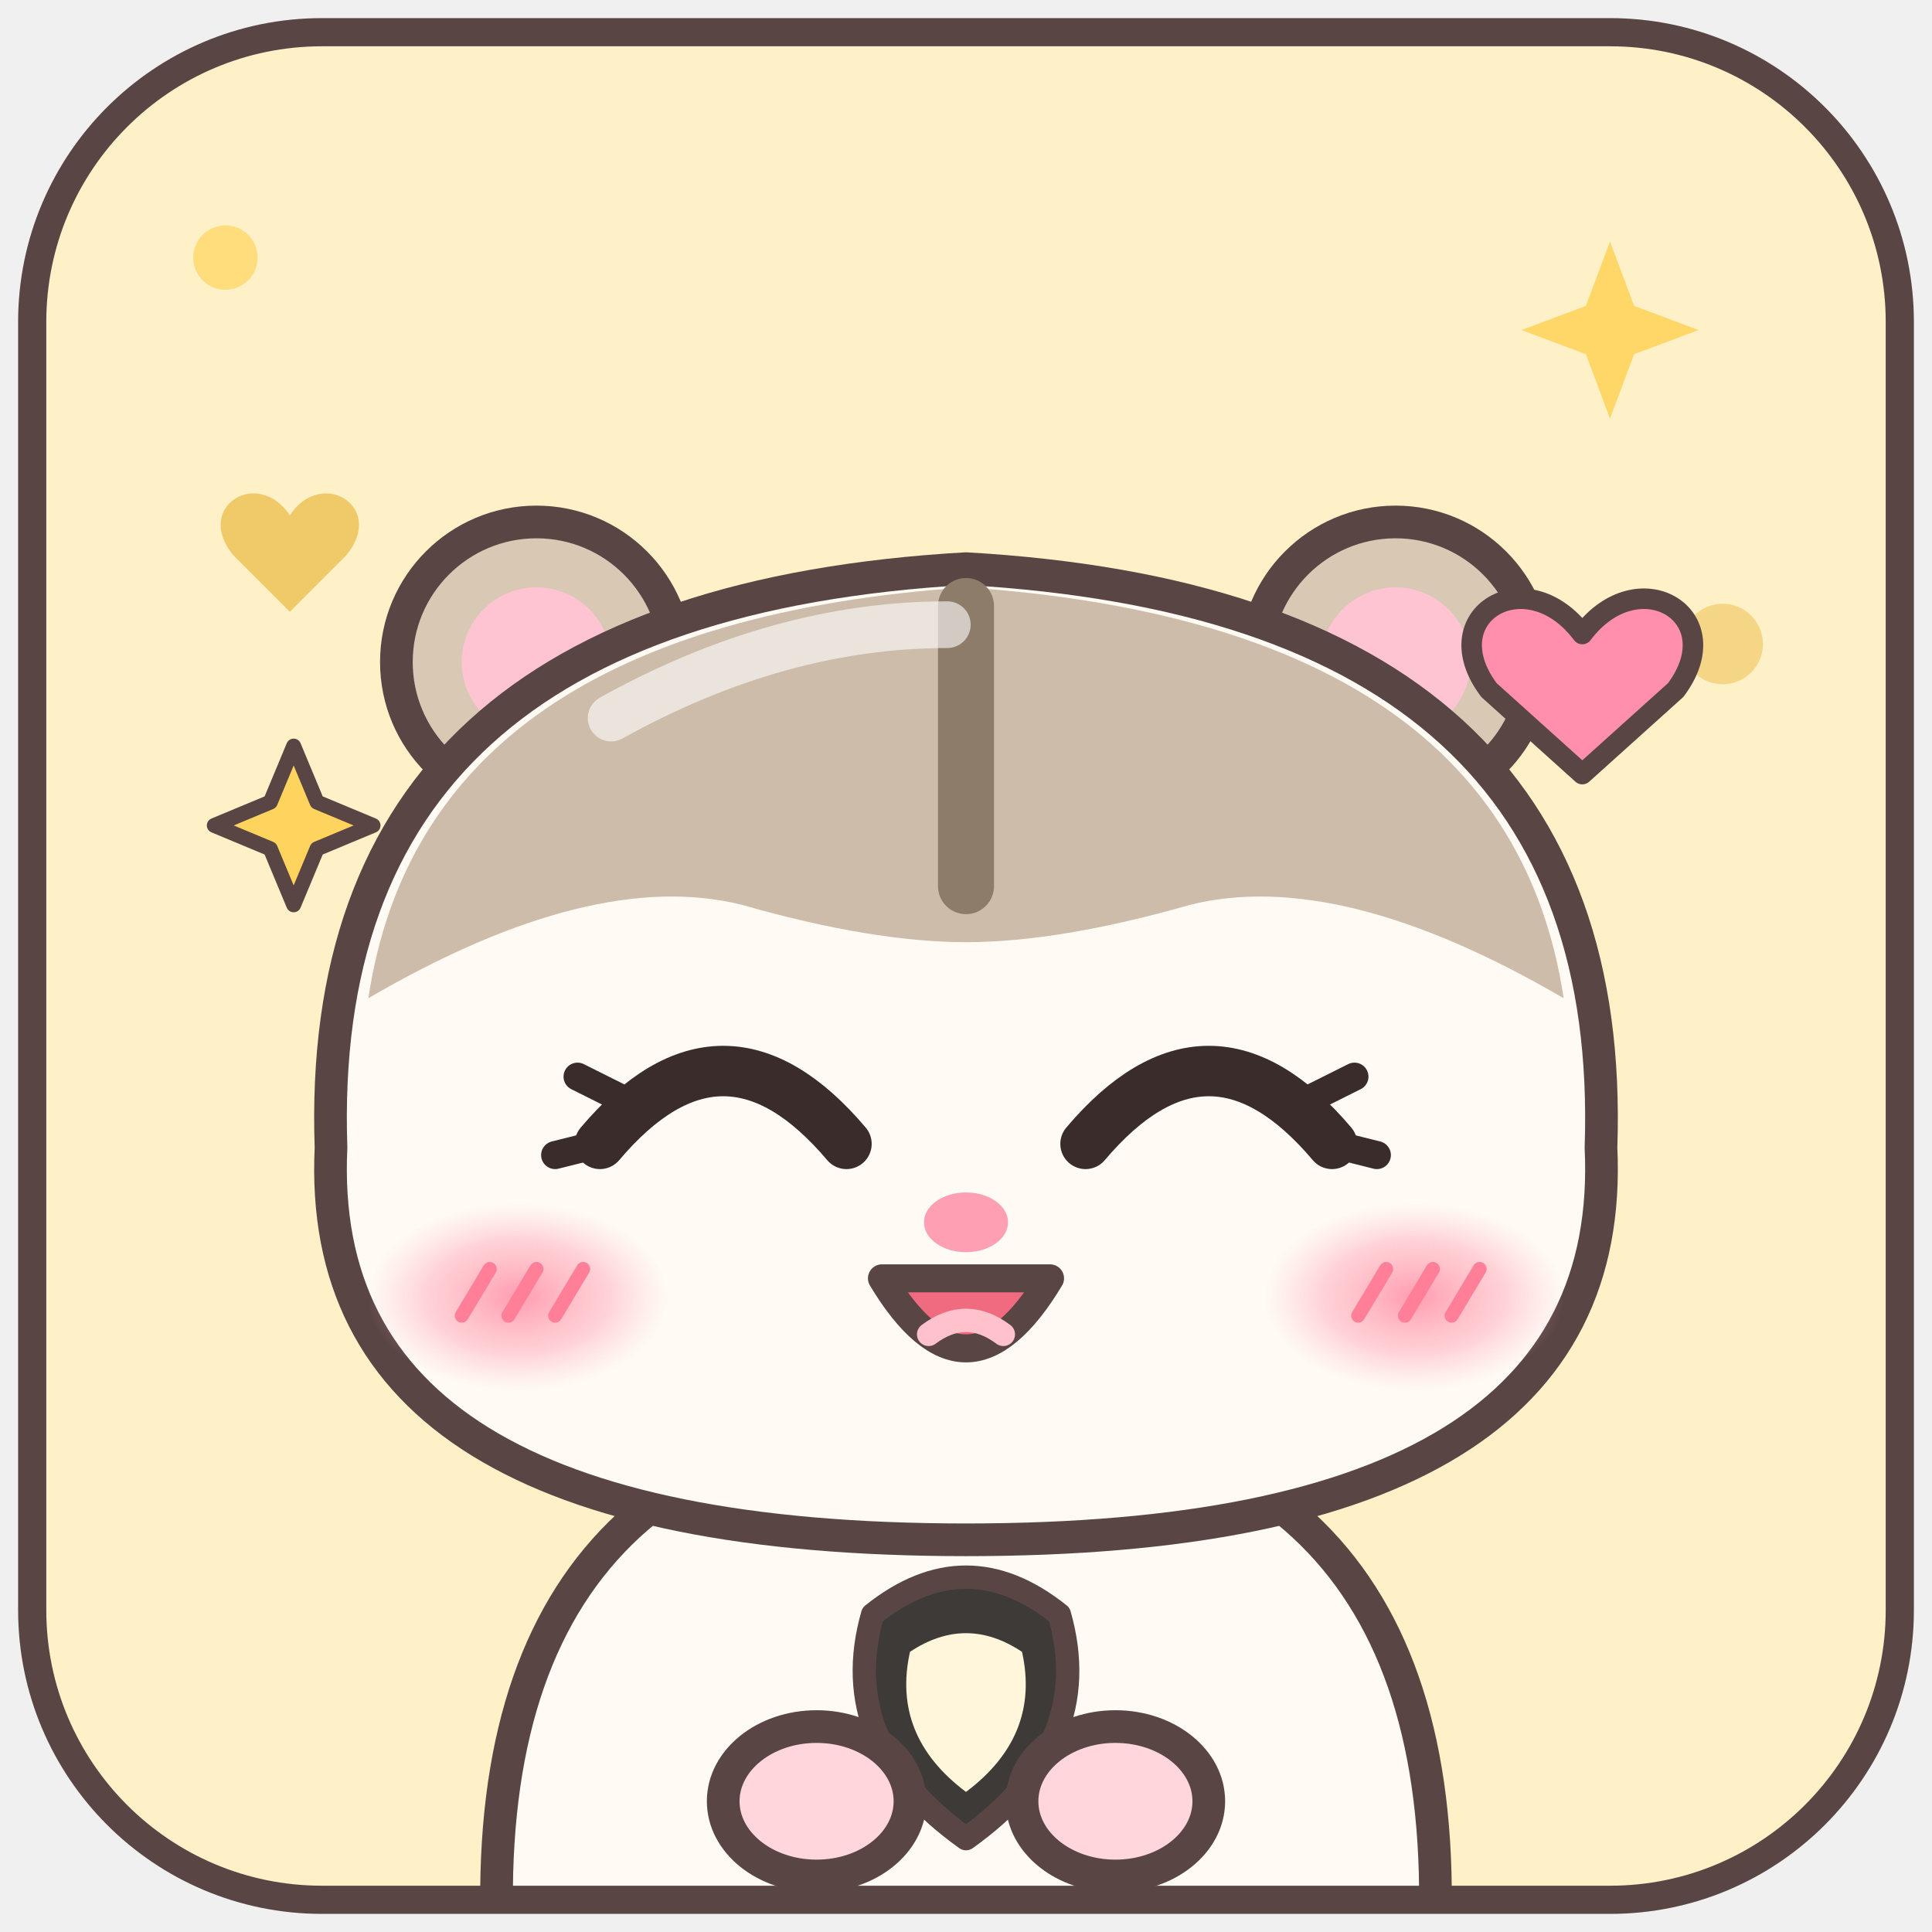
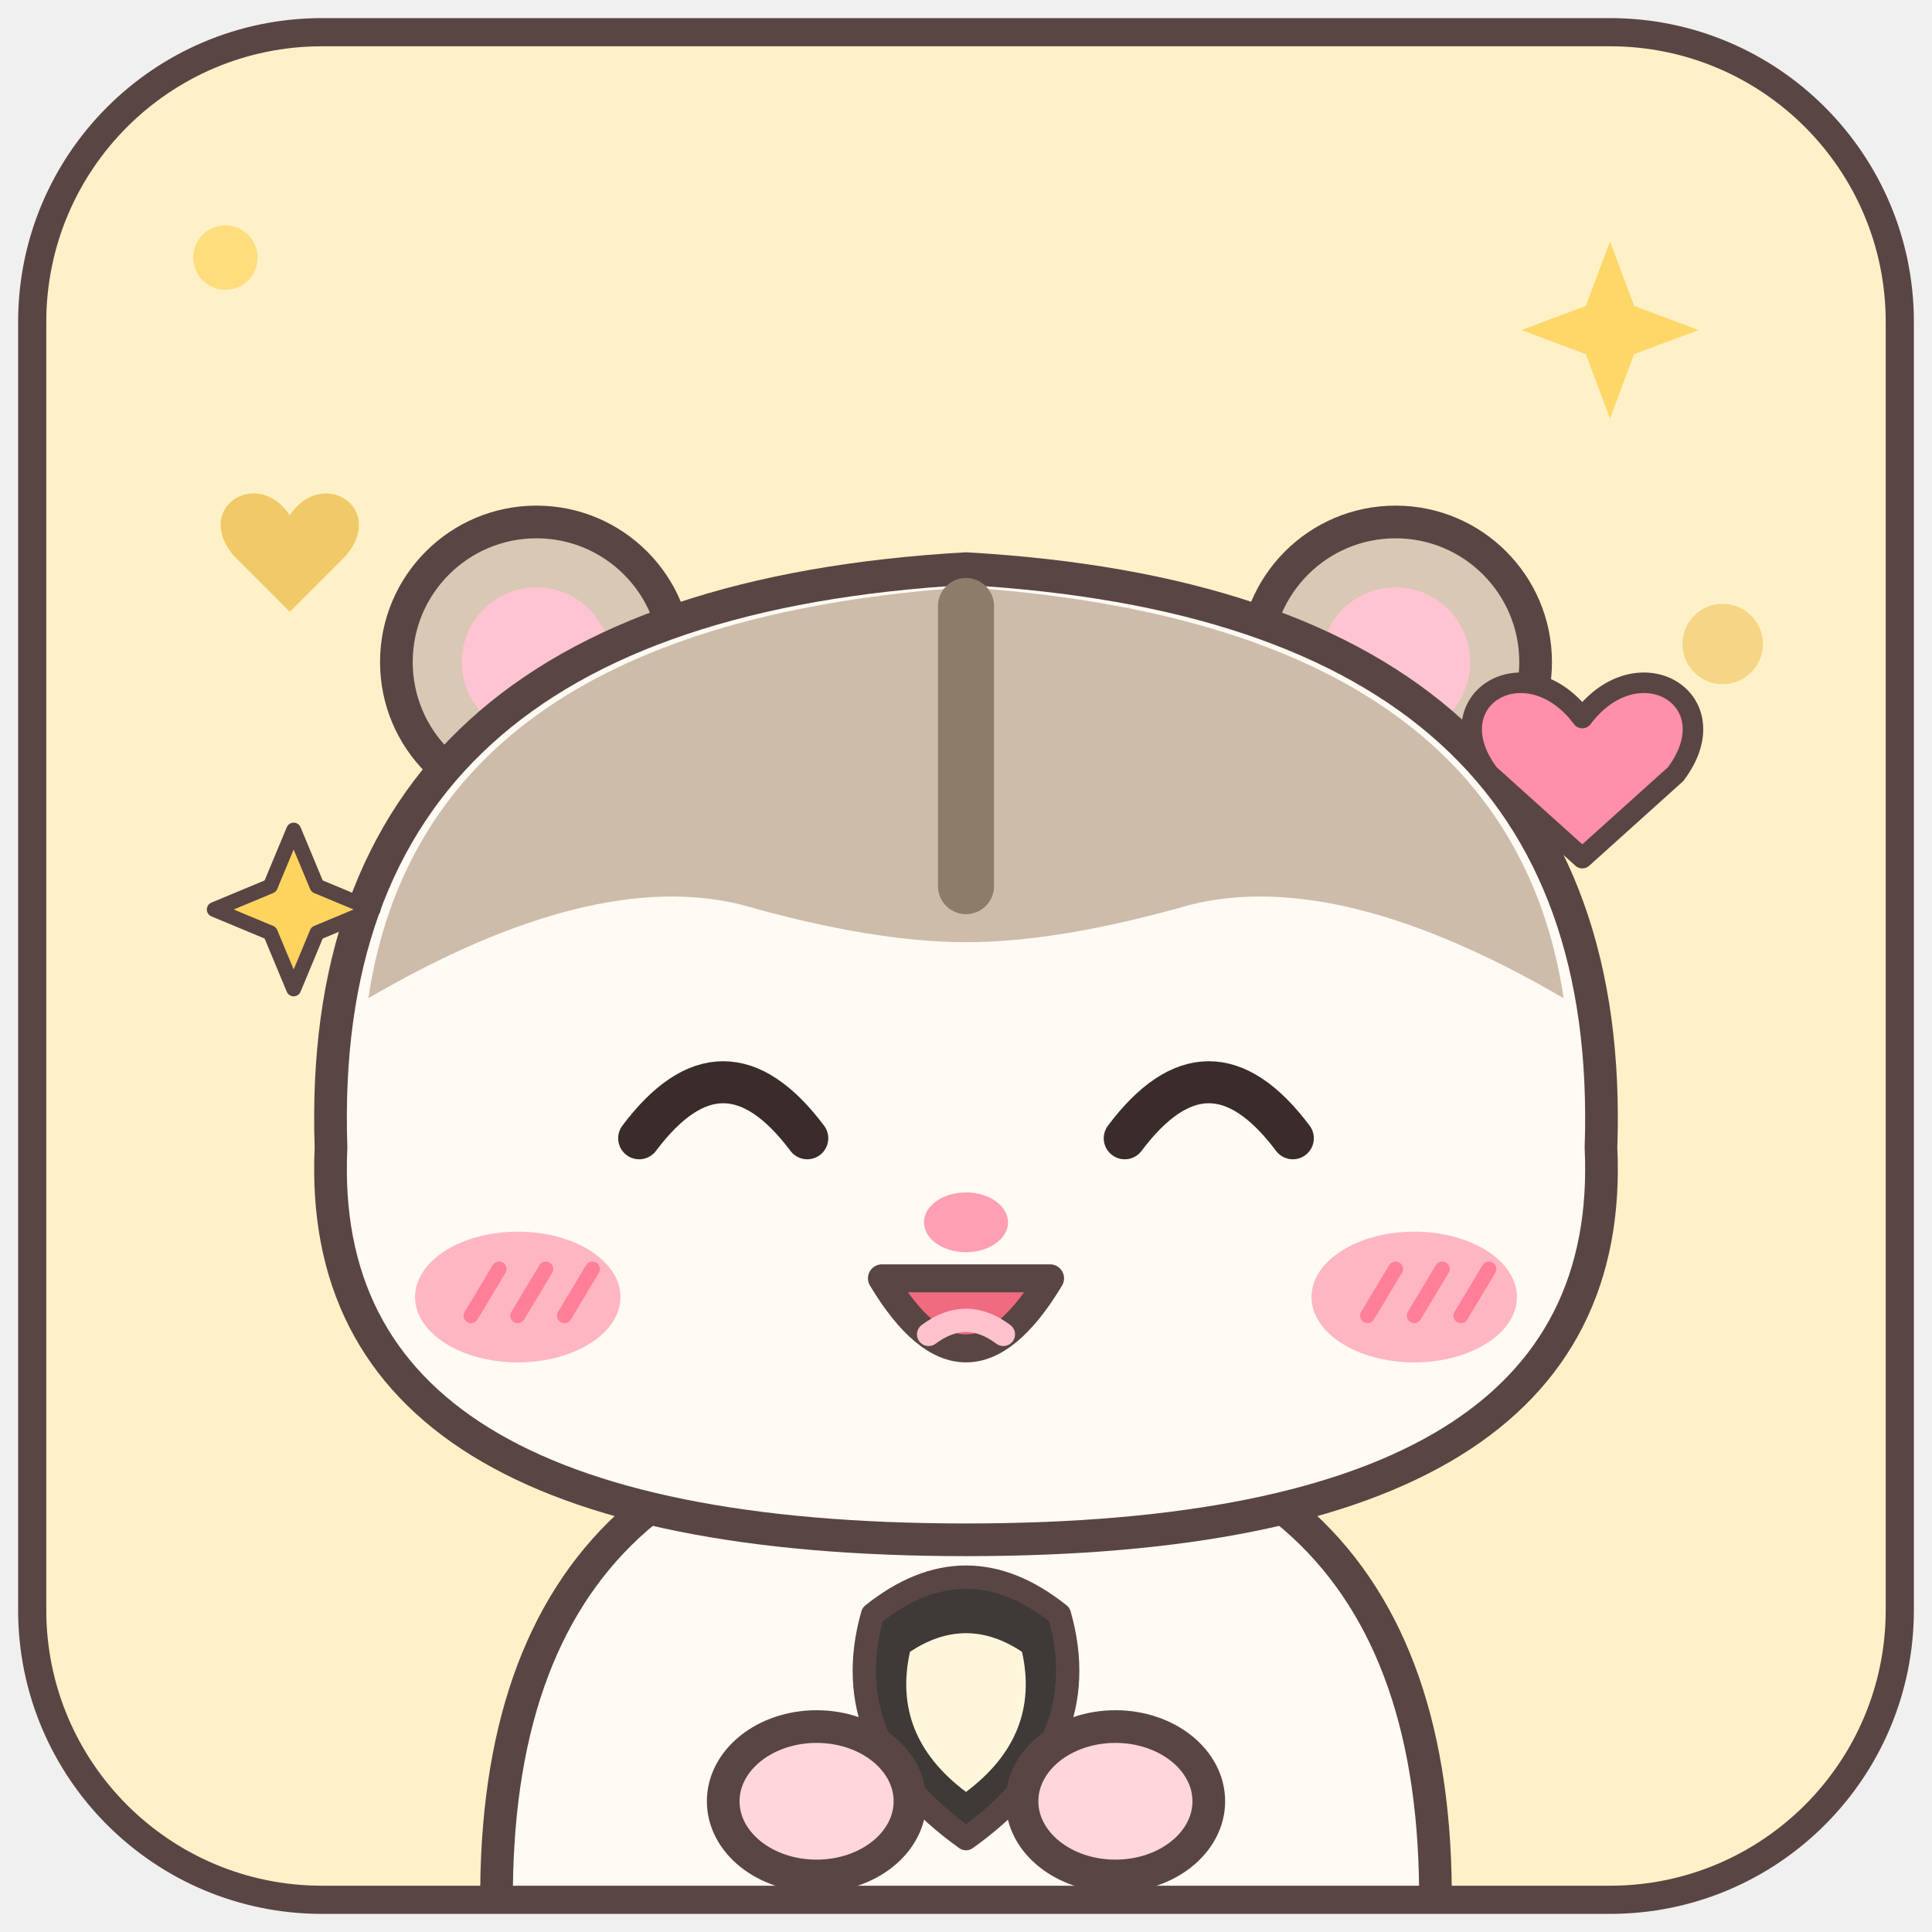
<svg xmlns="http://www.w3.org/2000/svg" viewBox="0 0 240 240" role="img" aria-label="ジャンガリアンハムスター">
  <defs>
    <clipPath id="frame">
      <rect x="4" y="4" width="232" height="232" rx="36" />
    </clipPath>
  </defs>
  <rect x="4" y="4" width="232" height="232" rx="36" fill="#fff1c7" />
  <path d="M200 30 l3 8 8 3 -8 3 -3 8 -3 -8 -8 -3 8 -3z" fill="#ffd45e" opacity="0.9" />
  <path d="M36 64 c-4 -6 -12 -1 -7 5 l7 7 7 -7 c5 -6 -3 -11 -7 -5z" fill="#e2a40c" opacity="0.5" />
  <circle cx="214" cy="80" r="5" fill="#e2a40c" opacity="0.35" />
  <circle cx="28" cy="32" r="4" fill="#ffd45e" opacity="0.7" />
  <g clip-path="url(#frame)">
    <svg x="4" y="8" width="232" height="232" viewBox="0 0 200 200">
-       <defs>
-         <linearGradient id="hamster-iris" x1="0" y1="0" x2="0" y2="1">
-           <stop offset="0" stop-color="#4a1e2a" />
-           <stop offset="0.5" stop-color="#b8506a" />
-           <stop offset="1" stop-color="#ffb0c0" />
-         </linearGradient>
-         <radialGradient id="hamster-blush">
-           <stop offset="0" stop-color="#ff7d9a" stop-opacity="0.75" />
-           <stop offset="0.6" stop-color="#ff9fb4" stop-opacity="0.45" />
-           <stop offset="1" stop-color="#ffb3c4" stop-opacity="0" />
-         </radialGradient>
-       </defs>
      <path d="M50 204 Q46 146 100 144 Q154 146 150 204 Z" fill="#fffaf3" stroke="#5a4545" stroke-width="3.5" stroke-linejoin="round" stroke-linecap="round" />
      <g transform="translate(0 16)">
        <path d="M90 150 q10 -8 20 0 q4 14 -10 24 q-14 -10 -10 -24z" fill="#3d3a38" stroke="#5a4545" stroke-width="2.5" stroke-linejoin="round" stroke-linecap="round" />
        <path d="M94 154 q6 -4 12 0 q2 9 -6 15 q-8 -6 -6 -15z" fill="#fff6dc" />
      </g>
      <ellipse cx="84" cy="186" rx="10" ry="8" fill="#ffd6dc" stroke="#5a4545" stroke-width="3.5" stroke-linejoin="round" stroke-linecap="round" />
      <ellipse cx="116" cy="186" rx="10" ry="8" fill="#ffd6dc" stroke="#5a4545" stroke-width="3.5" stroke-linejoin="round" stroke-linecap="round" />
-       <ellipse cx="100" cy="152" rx="40" ry="7" fill="#3b2c2c" opacity="0.13" />
      <circle cx="54" cy="64" r="15" fill="#d9c8b4" stroke="#5a4545" stroke-width="3.5" stroke-linejoin="round" stroke-linecap="round" />
      <circle cx="146" cy="64" r="15" fill="#d9c8b4" stroke="#5a4545" stroke-width="3.5" stroke-linejoin="round" stroke-linecap="round" />
      <circle cx="54" cy="64" r="8" fill="#ffc4d2" />
      <circle cx="146" cy="64" r="8" fill="#ffc4d2" />
      <path d="M32 116 Q30 58 100 54 Q170 58 168 116 Q170 158 100 158 Q30 158 32 116 Z" fill="#fffaf3" stroke="#5a4545" stroke-width="3.5" stroke-linejoin="round" stroke-linecap="round" />
      <path d="M36 100 Q42 60 100 56 Q158 60 164 100 Q140 86 124 90 Q110 94 100 94 Q90 94 76 90 Q60 86 36 100 Z" fill="#cdbcaa" />
      <path d="M100 58 V88" stroke="#8e7c6a" stroke-width="6" stroke-linecap="round" />
      <ellipse cx="100" cy="124" rx="4.5" ry="3.2" fill="#ff9fb4" />
-       <path d="M62 70 Q80 60 98 60" fill="none" stroke="#fff" stroke-opacity="0.6" stroke-width="5" stroke-linecap="round" />
-       <ellipse cx="52" cy="132" rx="16" ry="10" fill="url(#hamster-blush)" />
-       <path d="M46 134 l3 -5 M51 134 l3 -5 M56 134 l3 -5" stroke="#ff7f99" stroke-width="1.5" stroke-linecap="round" />
-       <ellipse cx="148" cy="132" rx="16" ry="10" fill="url(#hamster-blush)" />
-       <path d="M142 134 l3 -5 M147 134 l3 -5 M152 134 l3 -5" stroke="#ff7f99" stroke-width="1.5" stroke-linecap="round" />
-       <g transform="translate(74 112) scale(1.2) translate(-74 -112)">
-         <path d="M63 115 Q74 102 85 115" fill="none" stroke="#3b2c2c" stroke-width="4.5" stroke-linecap="round" stroke-linejoin="round" />
-         <path d="M63 115 l-4 1 M65 111 l-4 -2" fill="none" stroke="#3b2c2c" stroke-width="2.5" stroke-linecap="round" stroke-linejoin="round" />
-       </g>
-       <g transform="translate(126 112) scale(1.2) translate(-126 -112)">
-         <path d="M115 115 Q126 102 137 115" fill="none" stroke="#3b2c2c" stroke-width="4.5" stroke-linecap="round" stroke-linejoin="round" />
-         <path d="M137 115 l4 1 M135 111 l4 -2" fill="none" stroke="#3b2c2c" stroke-width="2.5" stroke-linecap="round" stroke-linejoin="round" />
-       </g>
+       <ellipse cx="52" cy="132" rx="11" ry="7" fill="#ffaabb" opacity="0.85" />
+       <path d="M47 134 l3 -5 M52 134 l3 -5 M57 134 l3 -5" stroke="#ff7f99" stroke-width="1.6" stroke-linecap="round" />
+       <ellipse cx="148" cy="132" rx="11" ry="7" fill="#ffaabb" opacity="0.85" />
+       <path d="M143 134 l3 -5 M148 134 l3 -5 M153 134 l3 -5" stroke="#ff7f99" stroke-width="1.6" stroke-linecap="round" />
+       <path d="M65 115 Q74 103 83 115" fill="none" stroke="#3b2c2c" stroke-width="4.5" stroke-linecap="round" stroke-linejoin="round" />
+       <path d="M117 115 Q126 103 135 115" fill="none" stroke="#3b2c2c" stroke-width="4.5" stroke-linecap="round" stroke-linejoin="round" />
      <path d="M91 130 Q100 145 109 130 Z" fill="#f06a80" stroke="#5a4545" stroke-width="3" stroke-linecap="round" stroke-linejoin="round" />
      <path d="M96 136 Q100 133 104 136" fill="none" stroke="#ffc2cc" stroke-width="2.5" stroke-linecap="round" />
-       <path d="M166 61 c-6 -8 -16 -2 -10 6 l10 9 10 -9 c6 -8 -4 -14 -10 -6z" fill="#ff8fab" stroke="#5a4545" stroke-width="2.2" stroke-linejoin="round" />
-       <path d="M28 73 l2.5 6 6 2.5 -6 2.5 -2.5 6 -2.5 -6 -6 -2.5 6 -2.5z" fill="#ffd45e" stroke="#5a4545" stroke-width="1.6" stroke-linejoin="round" />
+       <path d="M166 70 c-6 -8 -16 -2 -10 6 l10 9 10 -9 c6 -8 -4 -14 -10 -6z" fill="#ff8fab" stroke="#5a4545" stroke-width="2.2" stroke-linejoin="round" />
+       <path d="M28 82 l2.5 6 6 2.5 -6 2.5 -2.5 6 -2.5 -6 -6 -2.5 6 -2.5z" fill="#ffd45e" stroke="#5a4545" stroke-width="1.6" stroke-linejoin="round" />
    </svg>
  </g>
  <rect x="4" y="4" width="232" height="232" rx="36" fill="none" stroke="#5a4545" stroke-width="3.5" stroke-linejoin="round" stroke-linecap="round" />
</svg>
